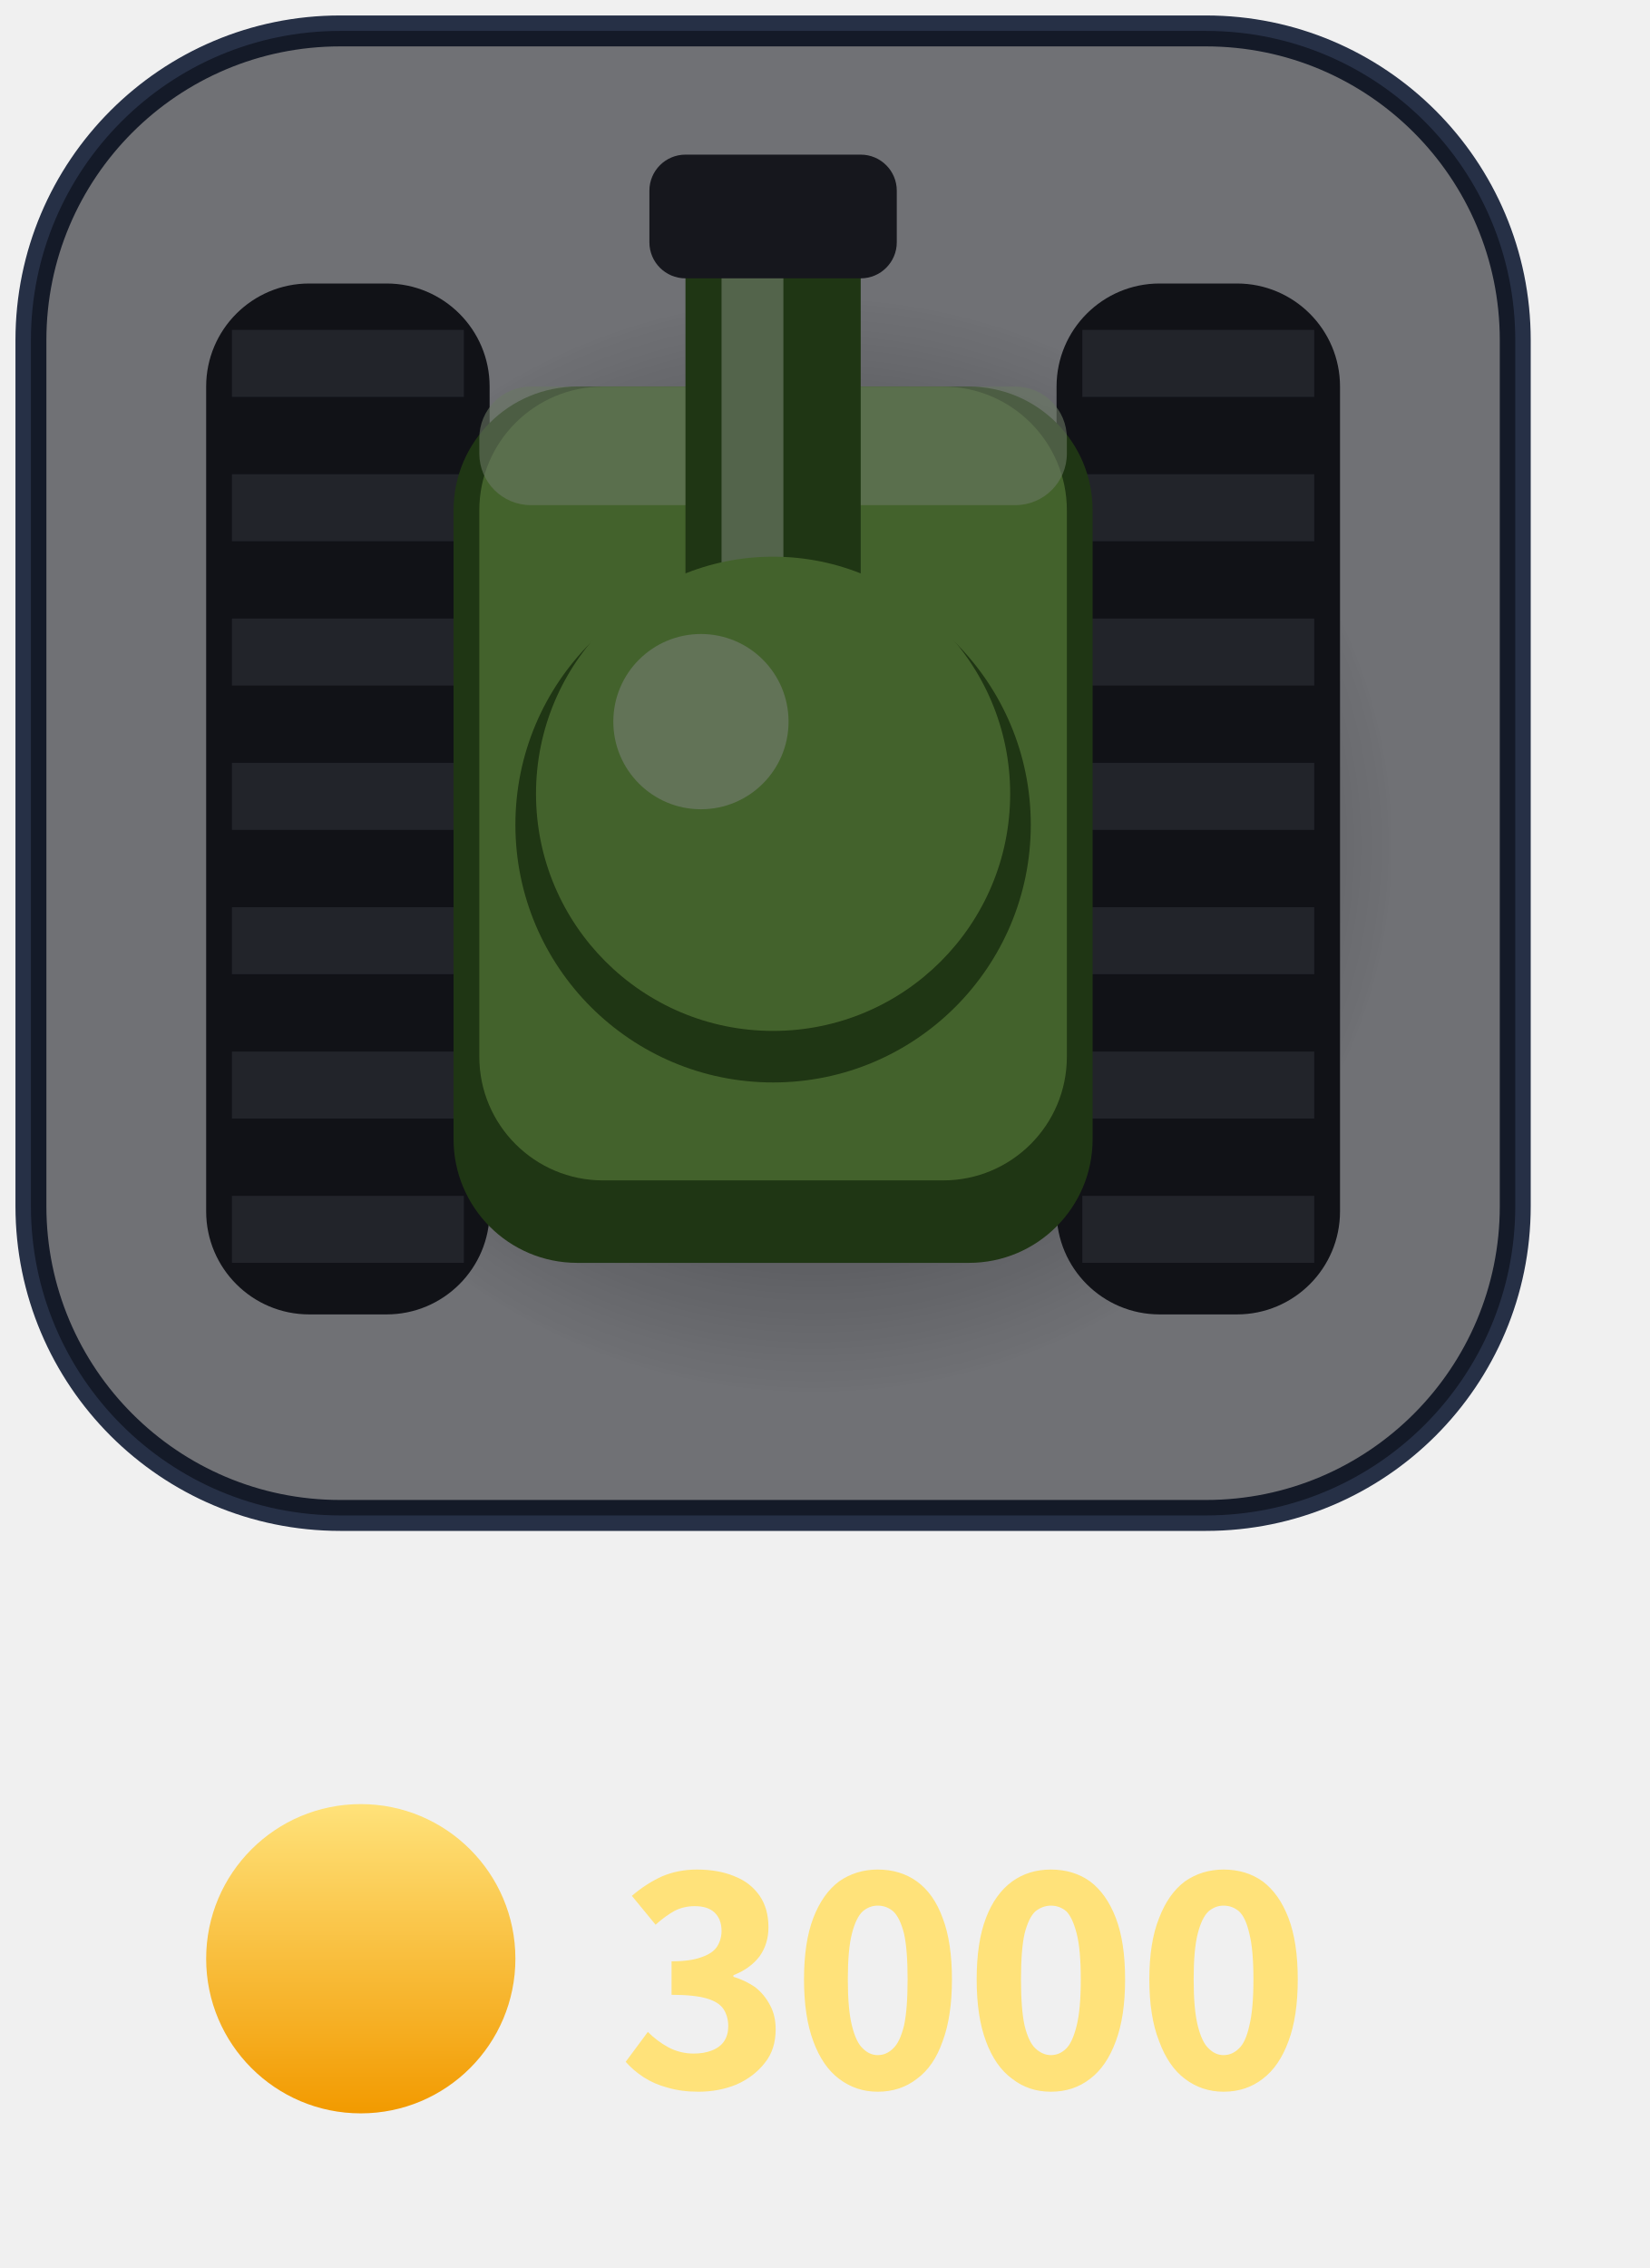
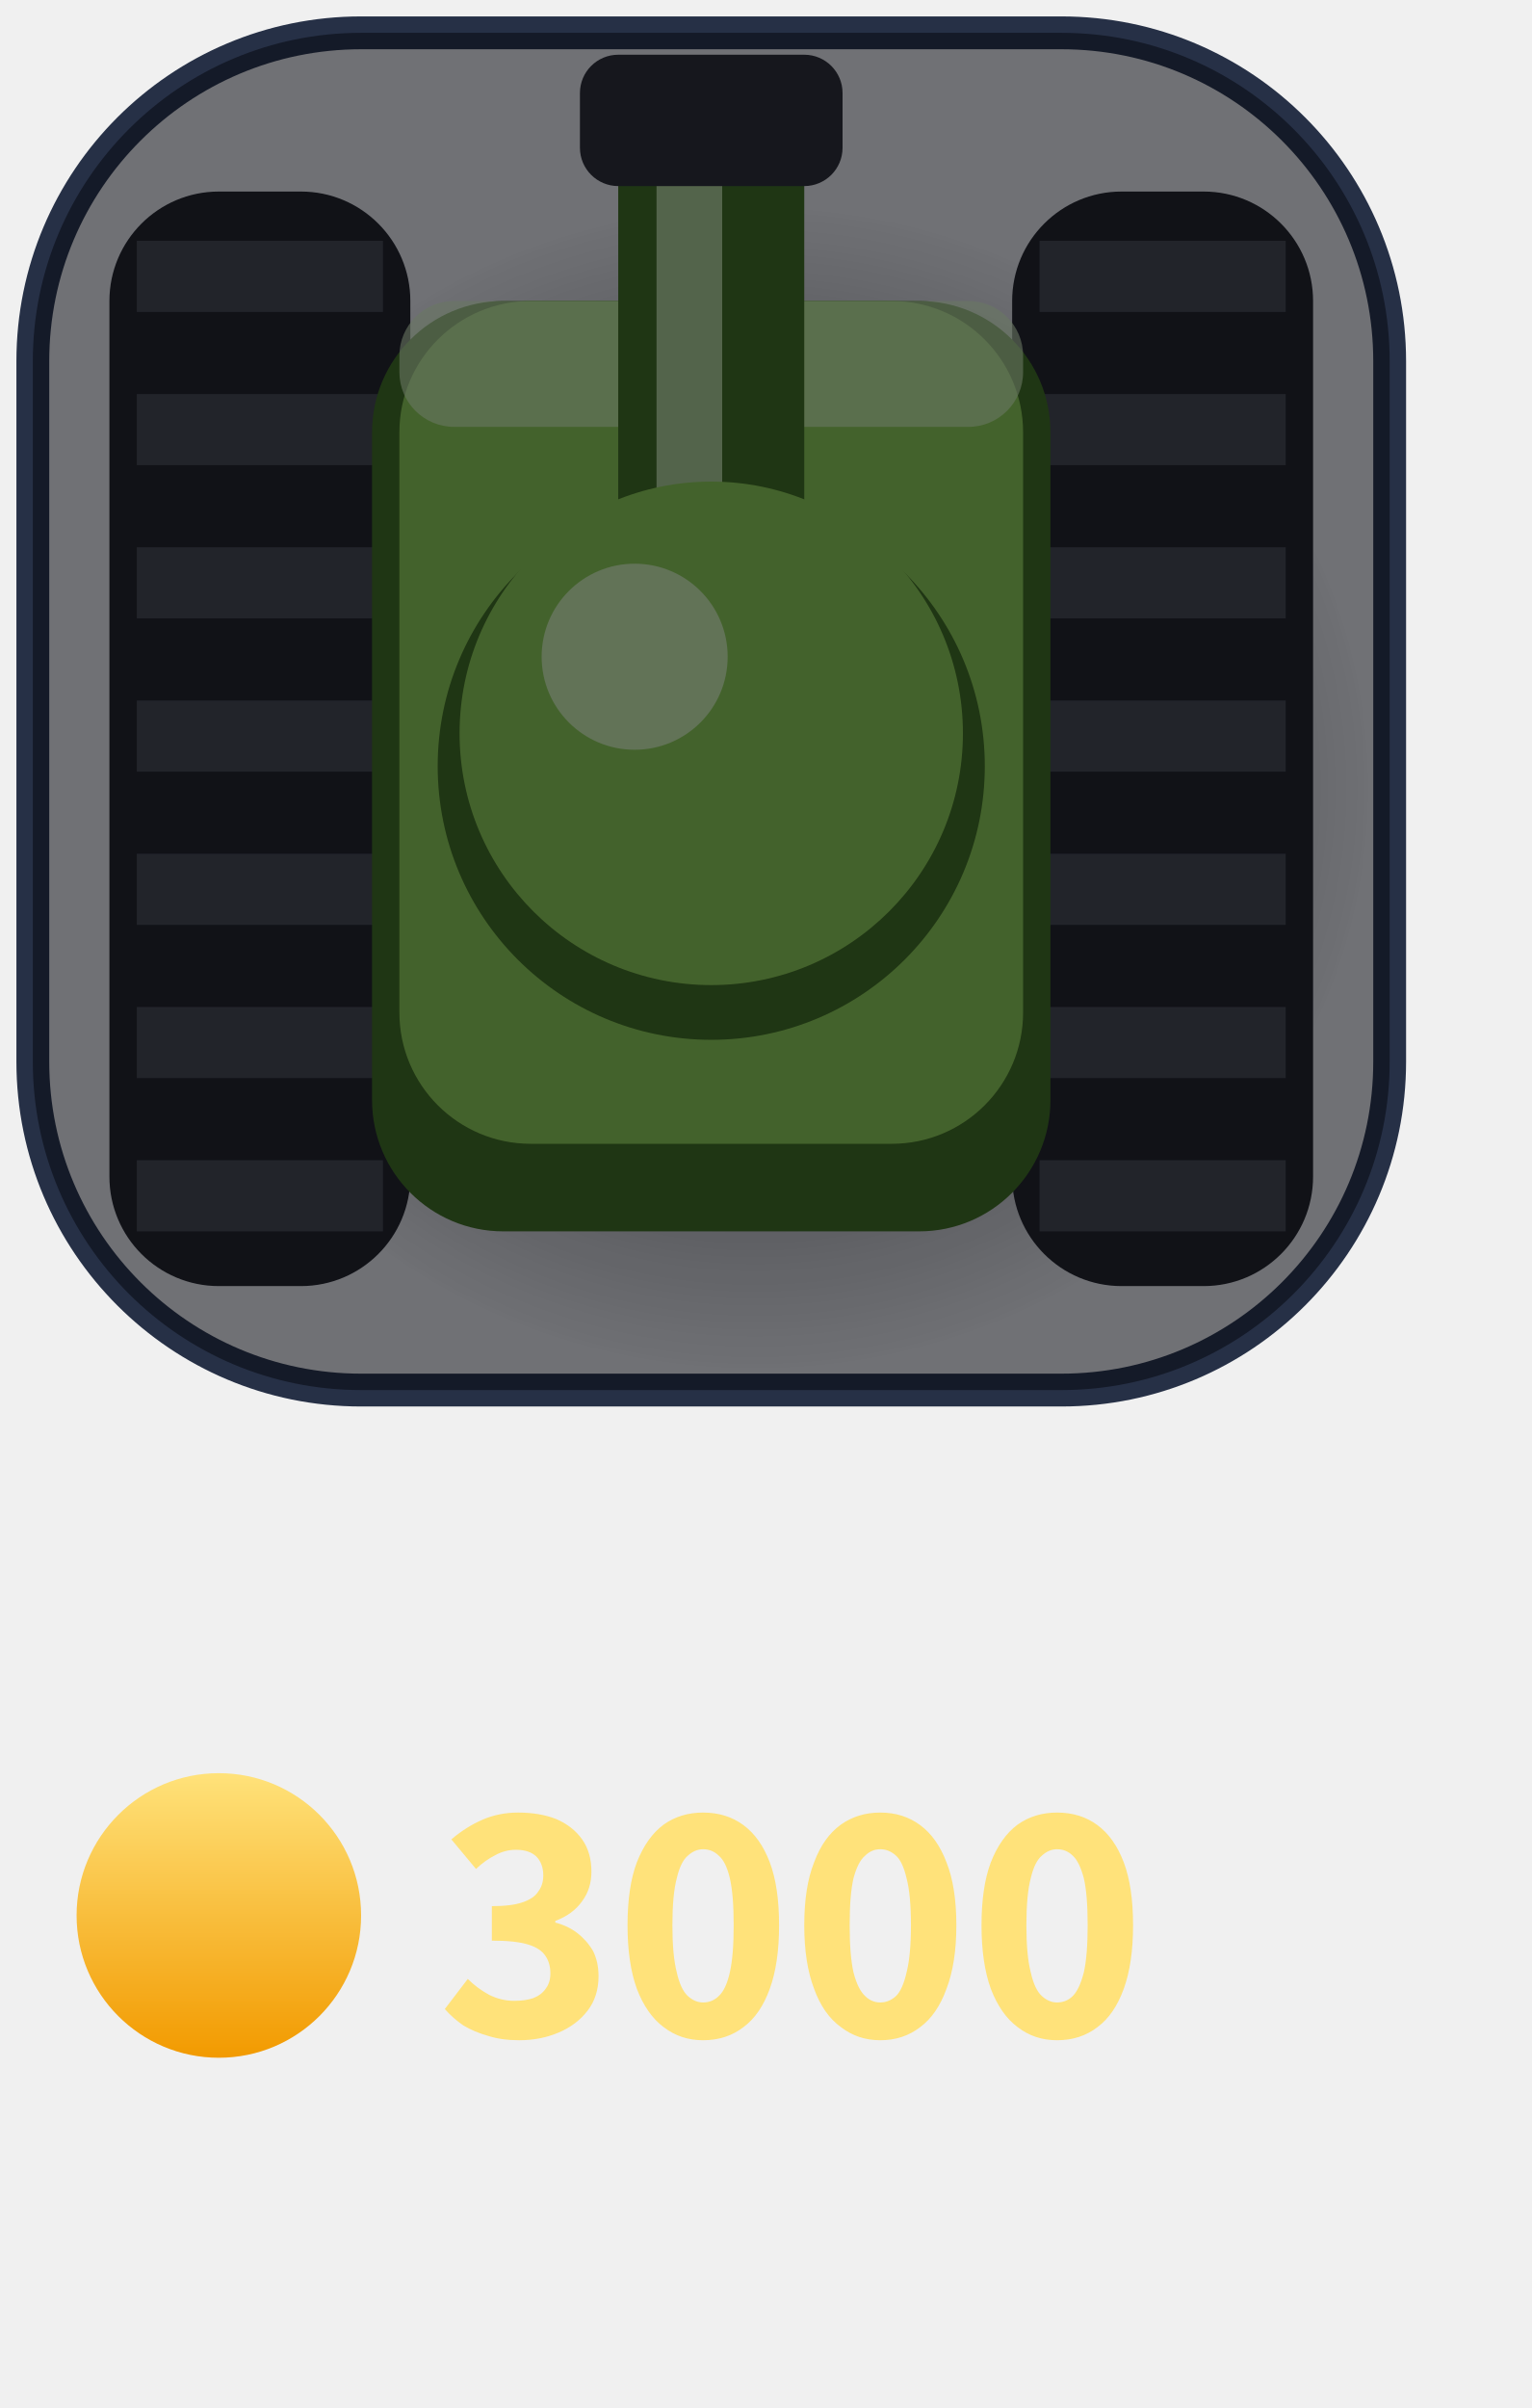
- <svg xmlns="http://www.w3.org/2000/svg" width="128" height="176" viewBox="0 0 32 44">
+ <svg xmlns="http://www.w3.org/2000/svg" width="112" height="176" viewBox="0 0 28 44">
  <defs>
    <radialGradient id="sh" cx="0.5" cy="0.5" r="0.5">
      <stop offset="0" stop-color="#000" stop-opacity="0.45" />
      <stop offset="0.7" stop-color="#000" stop-opacity="0.2" />
      <stop offset="1" stop-color="#000" stop-opacity="0" />
    </radialGradient>
    <linearGradient id="gold" x1="0" y1="0" x2="0" y2="1">
      <stop offset="0" stop-color="#ffe27a" />
      <stop offset="1" stop-color="#f29a00" />
    </linearGradient>
  </defs>
-   <rect x="0.6" y="0.6" width="28.8" height="28.8" rx="6" fill="#ffffff" fill-opacity="0.04" stroke="#263046" stroke-width="0.6" />
-   <g transform="translate(3 3)">
+   <rect x="0.6" y="0.6" width="24.8" height="24.8" rx="6" fill="#ffffff" fill-opacity="0.04" stroke="#263046" stroke-width="0.6" />
+   <g transform="translate(1 1)">
    <ellipse cx="12.8" cy="13.4" rx="11.2" ry="10.6" fill="url(#sh)" />
    <rect x="1" y="2.5" width="5.5" height="20" rx="2" fill="#1e1e22" />
    <rect x="1.5" y="3.4" width="4.5" height="1.3" fill="#44464c" />
    <rect x="1.5" y="6.2" width="4.5" height="1.3" fill="#44464c" />
    <rect x="1.5" y="9.0" width="4.5" height="1.3" fill="#44464c" />
    <rect x="1.5" y="11.8" width="4.5" height="1.3" fill="#44464c" />
    <rect x="1.5" y="14.6" width="4.5" height="1.3" fill="#44464c" />
    <rect x="1.5" y="17.4" width="4.5" height="1.3" fill="#44464c" />
    <rect x="1.5" y="20.2" width="4.5" height="1.3" fill="#44464c" />
    <rect x="17.5" y="2.5" width="5.5" height="20" rx="2" fill="#1e1e22" />
    <rect x="18.0" y="3.4" width="4.5" height="1.3" fill="#44464c" />
    <rect x="18.0" y="6.2" width="4.5" height="1.3" fill="#44464c" />
    <rect x="18.0" y="9.0" width="4.5" height="1.3" fill="#44464c" />
    <rect x="18.0" y="11.8" width="4.5" height="1.3" fill="#44464c" />
    <rect x="18.0" y="14.6" width="4.5" height="1.3" fill="#44464c" />
    <rect x="18.0" y="17.4" width="4.5" height="1.3" fill="#44464c" />
    <rect x="18.0" y="20.2" width="4.5" height="1.3" fill="#44464c" />
    <rect x="5.8" y="4.5" width="12.4" height="17" rx="2.4" fill="#3f6e1a" />
    <rect x="6.3" y="4.5" width="11.4" height="15.4" rx="2.4" fill="#8fd14f" />
    <rect x="6.3" y="4.5" width="11.4" height="2.3" rx="1" fill="#e2ffc8" fill-opacity="0.6" />
    <rect x="10.3" y="0.8" width="3.4" height="11" rx="1" fill="#3f6e1a" />
    <rect x="11" y="0.8" width="1.2" height="10" fill="#e2ffc8" fill-opacity="0.7" />
    <rect x="9.6" y="0" width="4.8" height="2.4" rx="0.7" fill="#2a2a2e" />
    <circle cx="12" cy="13" r="5" fill="#3f6e1a" />
    <circle cx="12" cy="12.4" r="4.6" fill="#8fd14f" />
    <circle cx="10.6" cy="11" r="1.7" fill="#e2ffc8" fill-opacity="0.8" />
  </g>
-   <rect x="0.6" y="0.6" width="28.8" height="28.8" rx="6" fill="#07090f" fill-opacity="0.55" />
-   <circle cx="7" cy="38" r="3" fill="url(#gold)" />
-   <path d="M13.55 40.58Q13.22 40.58 12.95 40.5Q12.69 40.43 12.49 40.3Q12.29 40.17 12.14 40L12.57 39.42Q12.75 39.6 12.97 39.72Q13.2 39.84 13.46 39.84Q13.66 39.84 13.81 39.78Q13.97 39.72 14.05 39.6Q14.13 39.48 14.13 39.31Q14.13 39.12 14.04 38.98Q13.95 38.84 13.71 38.77Q13.47 38.7 13.03 38.7V38.05Q13.4 38.05 13.61 37.97Q13.82 37.9 13.91 37.77Q14 37.63 14 37.46Q14 37.23 13.86 37.1Q13.73 36.98 13.48 36.98Q13.27 36.98 13.09 37.07Q12.91 37.17 12.72 37.34L12.26 36.78Q12.54 36.54 12.85 36.4Q13.16 36.27 13.52 36.27Q13.94 36.27 14.25 36.4Q14.56 36.52 14.74 36.78Q14.91 37.03 14.91 37.39Q14.91 37.71 14.74 37.95Q14.56 38.19 14.23 38.32V38.35Q14.46 38.42 14.65 38.55Q14.83 38.69 14.94 38.9Q15.05 39.1 15.05 39.37Q15.05 39.76 14.84 40.02Q14.63 40.29 14.29 40.44Q13.95 40.58 13.55 40.58ZM17.03 40.58Q16.61 40.58 16.28 40.33Q15.96 40.09 15.78 39.6Q15.6 39.12 15.6 38.4Q15.6 37.68 15.78 37.21Q15.96 36.74 16.28 36.5Q16.61 36.27 17.03 36.27Q17.47 36.27 17.79 36.5Q18.12 36.74 18.29 37.21Q18.47 37.68 18.47 38.4Q18.47 39.12 18.29 39.6Q18.12 40.09 17.79 40.33Q17.47 40.58 17.03 40.58ZM17.03 39.87Q17.2 39.87 17.33 39.74Q17.46 39.62 17.54 39.3Q17.61 38.98 17.61 38.4Q17.61 37.82 17.54 37.51Q17.46 37.2 17.33 37.08Q17.2 36.97 17.03 36.97Q16.87 36.97 16.74 37.08Q16.61 37.2 16.53 37.51Q16.45 37.82 16.45 38.4Q16.45 38.98 16.53 39.3Q16.61 39.62 16.74 39.74Q16.87 39.87 17.03 39.87ZM20.39 40.58Q19.96 40.58 19.64 40.33Q19.31 40.09 19.13 39.6Q18.95 39.12 18.95 38.4Q18.95 37.68 19.13 37.21Q19.31 36.74 19.64 36.5Q19.96 36.27 20.39 36.27Q20.83 36.27 21.15 36.5Q21.47 36.74 21.65 37.21Q21.83 37.68 21.83 38.4Q21.83 39.12 21.65 39.6Q21.47 40.09 21.15 40.33Q20.83 40.58 20.39 40.58ZM20.39 39.87Q20.56 39.87 20.69 39.74Q20.81 39.62 20.89 39.3Q20.97 38.98 20.97 38.4Q20.97 37.82 20.89 37.51Q20.81 37.2 20.69 37.08Q20.56 36.97 20.39 36.97Q20.23 36.97 20.09 37.08Q19.96 37.2 19.88 37.51Q19.81 37.82 19.81 38.4Q19.81 38.98 19.88 39.3Q19.96 39.62 20.09 39.74Q20.23 39.87 20.39 39.87ZM23.74 40.58Q23.32 40.58 22.99 40.33Q22.67 40.09 22.49 39.6Q22.3 39.12 22.3 38.4Q22.3 37.68 22.49 37.21Q22.67 36.74 22.99 36.5Q23.32 36.27 23.74 36.27Q24.18 36.27 24.5 36.5Q24.82 36.74 25 37.21Q25.18 37.68 25.18 38.4Q25.18 39.12 25 39.6Q24.82 40.09 24.5 40.33Q24.18 40.58 23.74 40.58ZM23.74 39.87Q23.91 39.87 24.04 39.74Q24.17 39.62 24.24 39.3Q24.32 38.98 24.32 38.4Q24.32 37.82 24.24 37.51Q24.17 37.2 24.04 37.08Q23.91 36.97 23.74 36.97Q23.58 36.97 23.45 37.08Q23.32 37.2 23.24 37.51Q23.16 37.82 23.16 38.4Q23.16 38.98 23.24 39.3Q23.32 39.62 23.45 39.74Q23.58 39.87 23.74 39.87Z" fill="#ffe27a" />
+   <rect x="0.6" y="0.6" width="24.8" height="24.8" rx="6" fill="#07090f" fill-opacity="0.55" />
+   <circle cx="4" cy="35" r="2.6" fill="url(#gold)" />
+   <path d="M9.49 37.28Q9.17 37.28 8.92 37.2Q8.67 37.13 8.47 37.01Q8.28 36.88 8.13 36.71L8.55 36.16Q8.72 36.33 8.94 36.45Q9.16 36.56 9.4 36.56Q9.6 36.56 9.75 36.51Q9.9 36.45 9.98 36.33Q10.06 36.22 10.06 36.06Q10.06 35.87 9.97 35.74Q9.88 35.6 9.65 35.53Q9.42 35.46 8.99 35.46V34.83Q9.35 34.83 9.55 34.76Q9.76 34.69 9.84 34.56Q9.93 34.44 9.93 34.27Q9.93 34.05 9.8 33.92Q9.67 33.8 9.43 33.8Q9.23 33.8 9.05 33.9Q8.87 33.99 8.7 34.15L8.25 33.61Q8.52 33.38 8.82 33.25Q9.12 33.12 9.47 33.12Q9.87 33.12 10.17 33.24Q10.47 33.37 10.64 33.61Q10.81 33.85 10.81 34.2Q10.81 34.51 10.64 34.74Q10.47 34.98 10.15 35.1V35.13Q10.38 35.19 10.55 35.32Q10.73 35.46 10.84 35.65Q10.94 35.85 10.94 36.11Q10.94 36.48 10.74 36.74Q10.54 37 10.21 37.14Q9.88 37.28 9.49 37.28ZM12.85 37.28Q12.44 37.28 12.13 37.04Q11.82 36.81 11.64 36.34Q11.47 35.87 11.47 35.18Q11.47 34.48 11.64 34.03Q11.82 33.57 12.13 33.34Q12.44 33.12 12.85 33.12Q13.28 33.12 13.59 33.35Q13.9 33.58 14.07 34.03Q14.24 34.48 14.24 35.18Q14.24 35.87 14.07 36.34Q13.9 36.81 13.59 37.04Q13.28 37.28 12.85 37.28ZM12.85 36.59Q13.02 36.59 13.14 36.47Q13.27 36.35 13.34 36.04Q13.41 35.73 13.41 35.18Q13.41 34.62 13.34 34.32Q13.27 34.02 13.14 33.91Q13.02 33.79 12.85 33.79Q12.7 33.79 12.57 33.91Q12.44 34.02 12.37 34.32Q12.29 34.62 12.29 35.18Q12.29 35.73 12.37 36.04Q12.44 36.35 12.57 36.47Q12.7 36.59 12.85 36.59ZM16.09 37.28Q15.68 37.28 15.37 37.04Q15.05 36.81 14.88 36.34Q14.7 35.87 14.7 35.18Q14.7 34.48 14.88 34.03Q15.05 33.57 15.37 33.34Q15.68 33.12 16.09 33.12Q16.51 33.12 16.82 33.35Q17.13 33.58 17.3 34.03Q17.48 34.48 17.48 35.18Q17.48 35.87 17.3 36.34Q17.13 36.81 16.82 37.04Q16.51 37.28 16.09 37.28ZM16.09 36.59Q16.25 36.59 16.38 36.47Q16.5 36.35 16.57 36.04Q16.65 35.73 16.65 35.18Q16.65 34.62 16.57 34.32Q16.5 34.02 16.38 33.91Q16.25 33.79 16.09 33.79Q15.93 33.79 15.81 33.91Q15.68 34.02 15.6 34.32Q15.53 34.62 15.53 35.18Q15.53 35.73 15.6 36.04Q15.68 36.35 15.81 36.47Q15.93 36.59 16.09 36.59ZM19.32 37.28Q18.91 37.28 18.6 37.04Q18.29 36.81 18.11 36.34Q17.94 35.87 17.94 35.18Q17.94 34.48 18.11 34.03Q18.29 33.57 18.6 33.34Q18.91 33.12 19.32 33.12Q19.75 33.12 20.06 33.35Q20.37 33.58 20.54 34.03Q20.71 34.48 20.71 35.18Q20.71 35.87 20.54 36.34Q20.37 36.81 20.06 37.04Q19.75 37.28 19.32 37.28ZM19.32 36.59Q19.49 36.59 19.61 36.47Q19.73 36.35 19.81 36.04Q19.88 35.73 19.88 35.18Q19.88 34.62 19.81 34.32Q19.73 34.02 19.61 33.91Q19.49 33.79 19.32 33.79Q19.17 33.79 19.04 33.91Q18.91 34.02 18.84 34.32Q18.76 34.62 18.76 35.18Q18.76 35.73 18.84 36.04Q18.91 36.35 19.04 36.47Q19.17 36.59 19.32 36.59Z" fill="#ffe27a" />
</svg>
